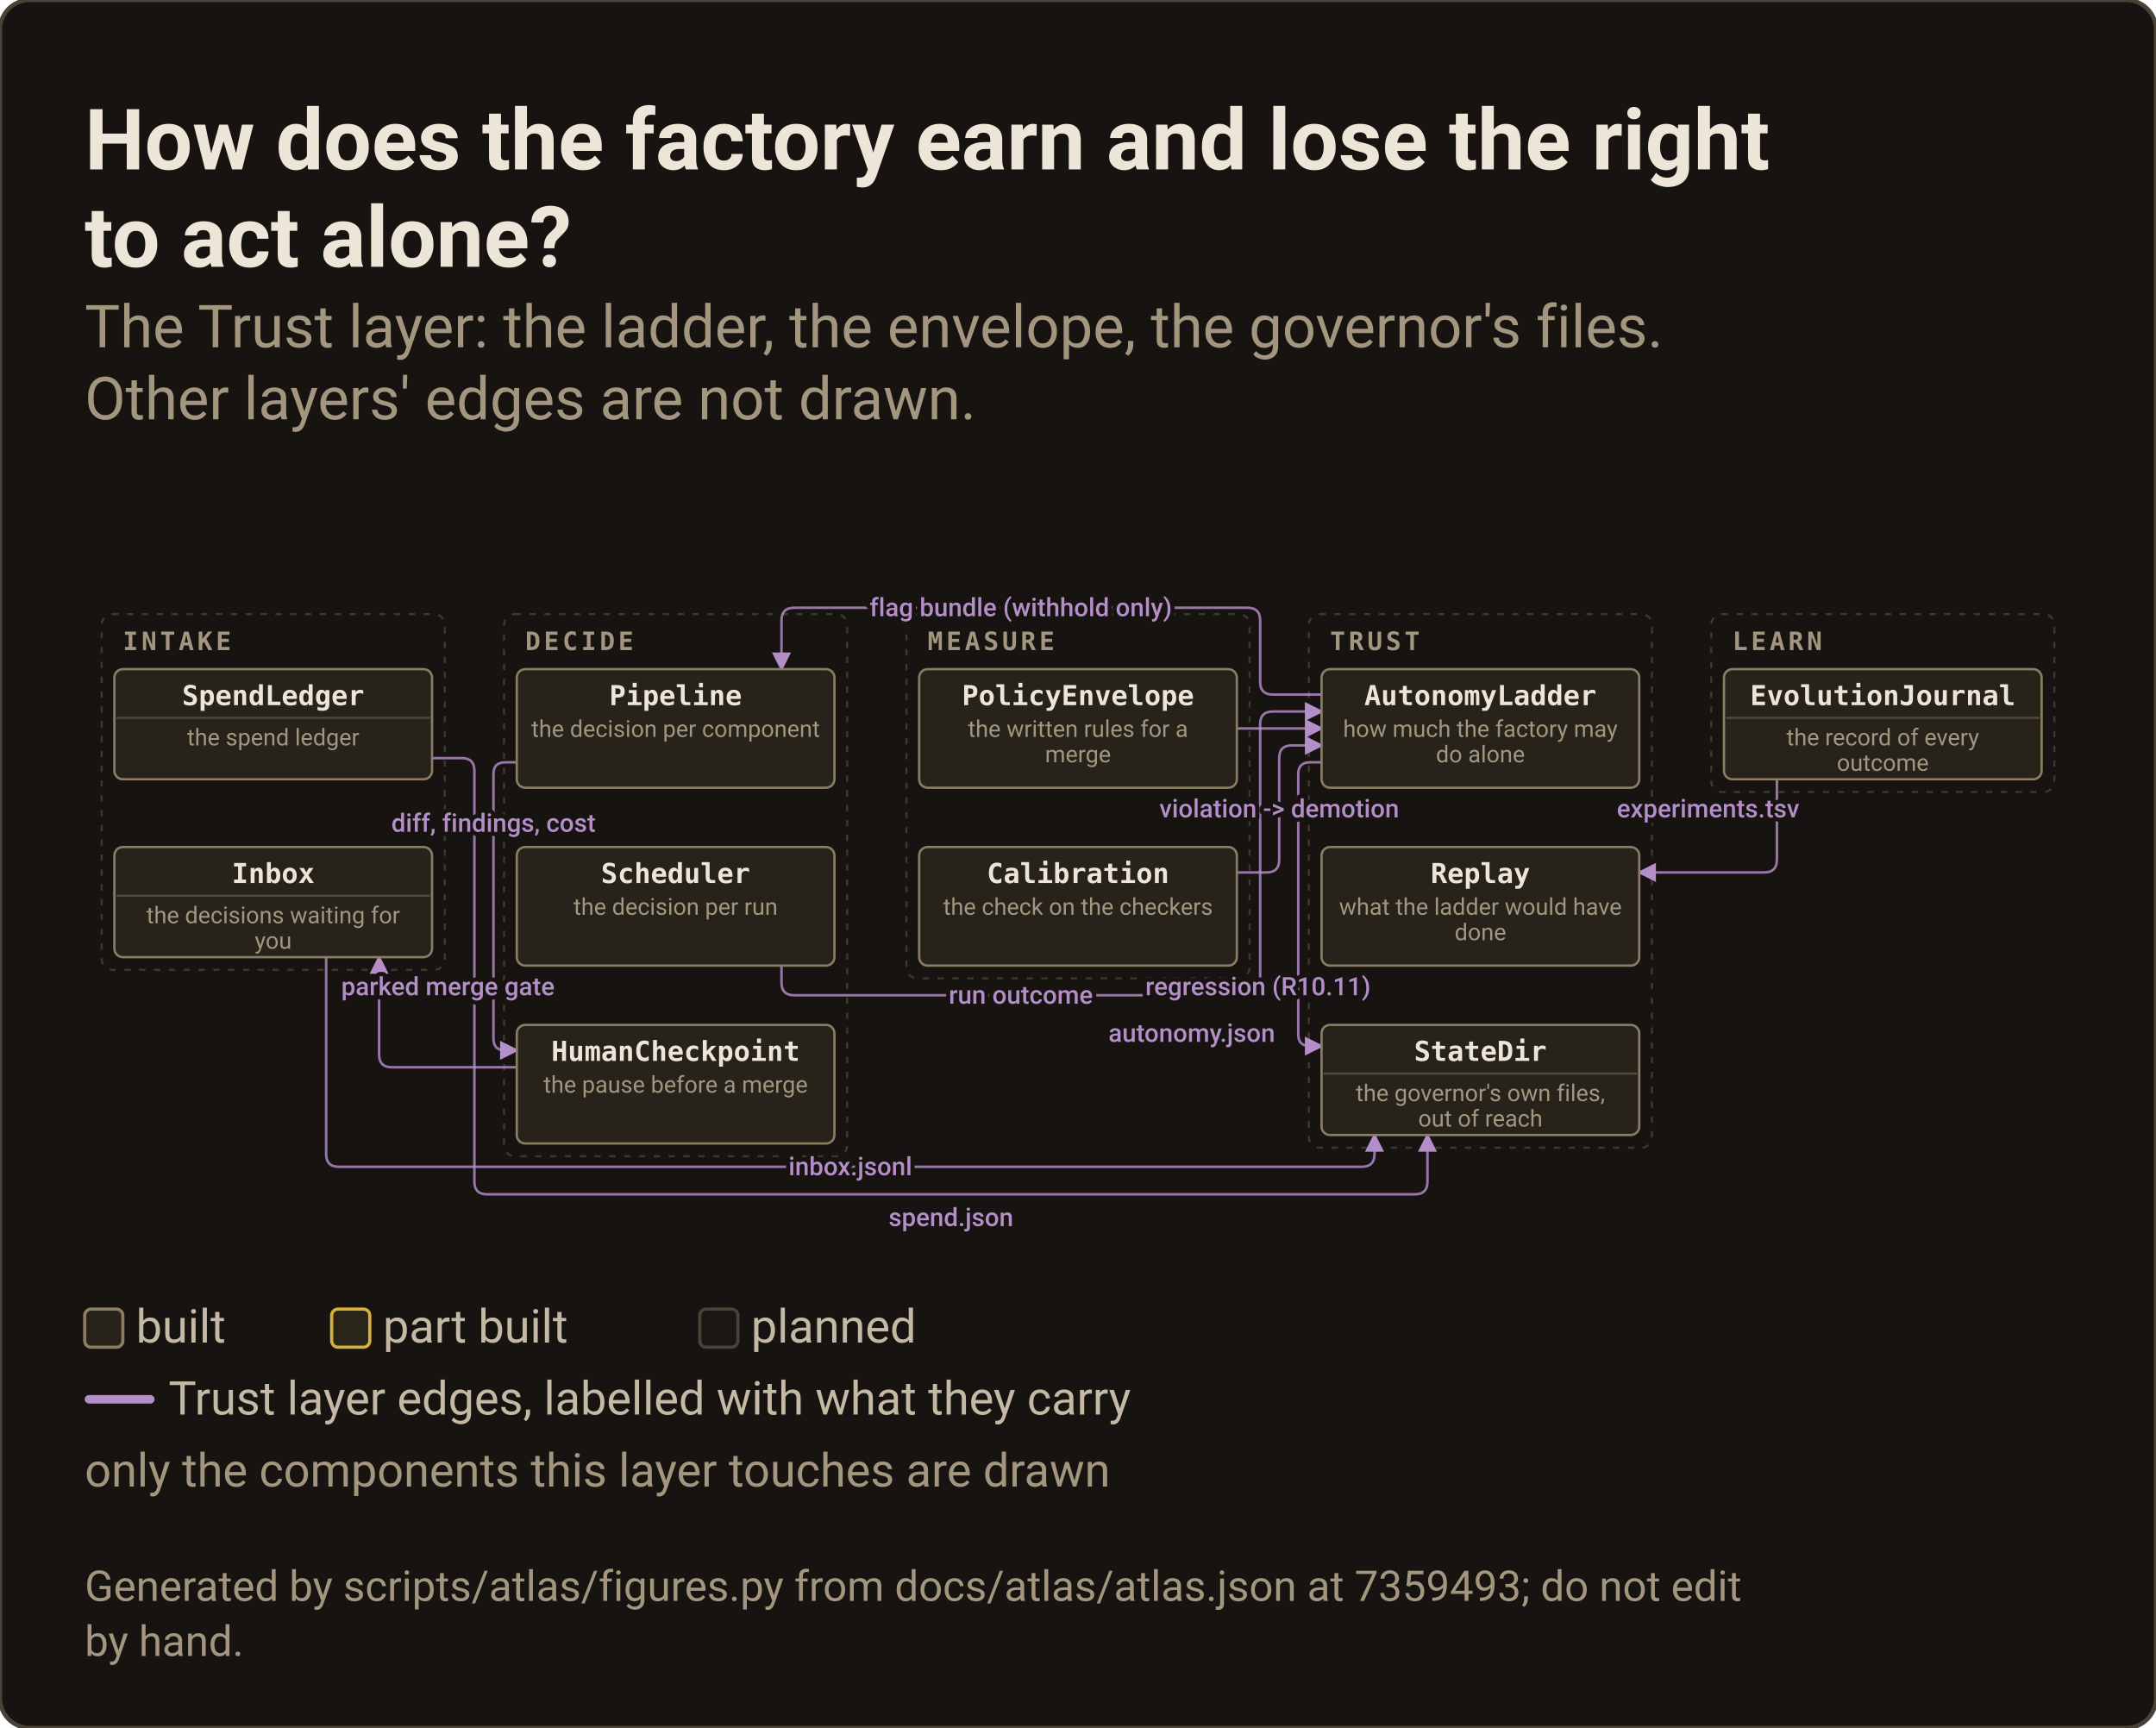
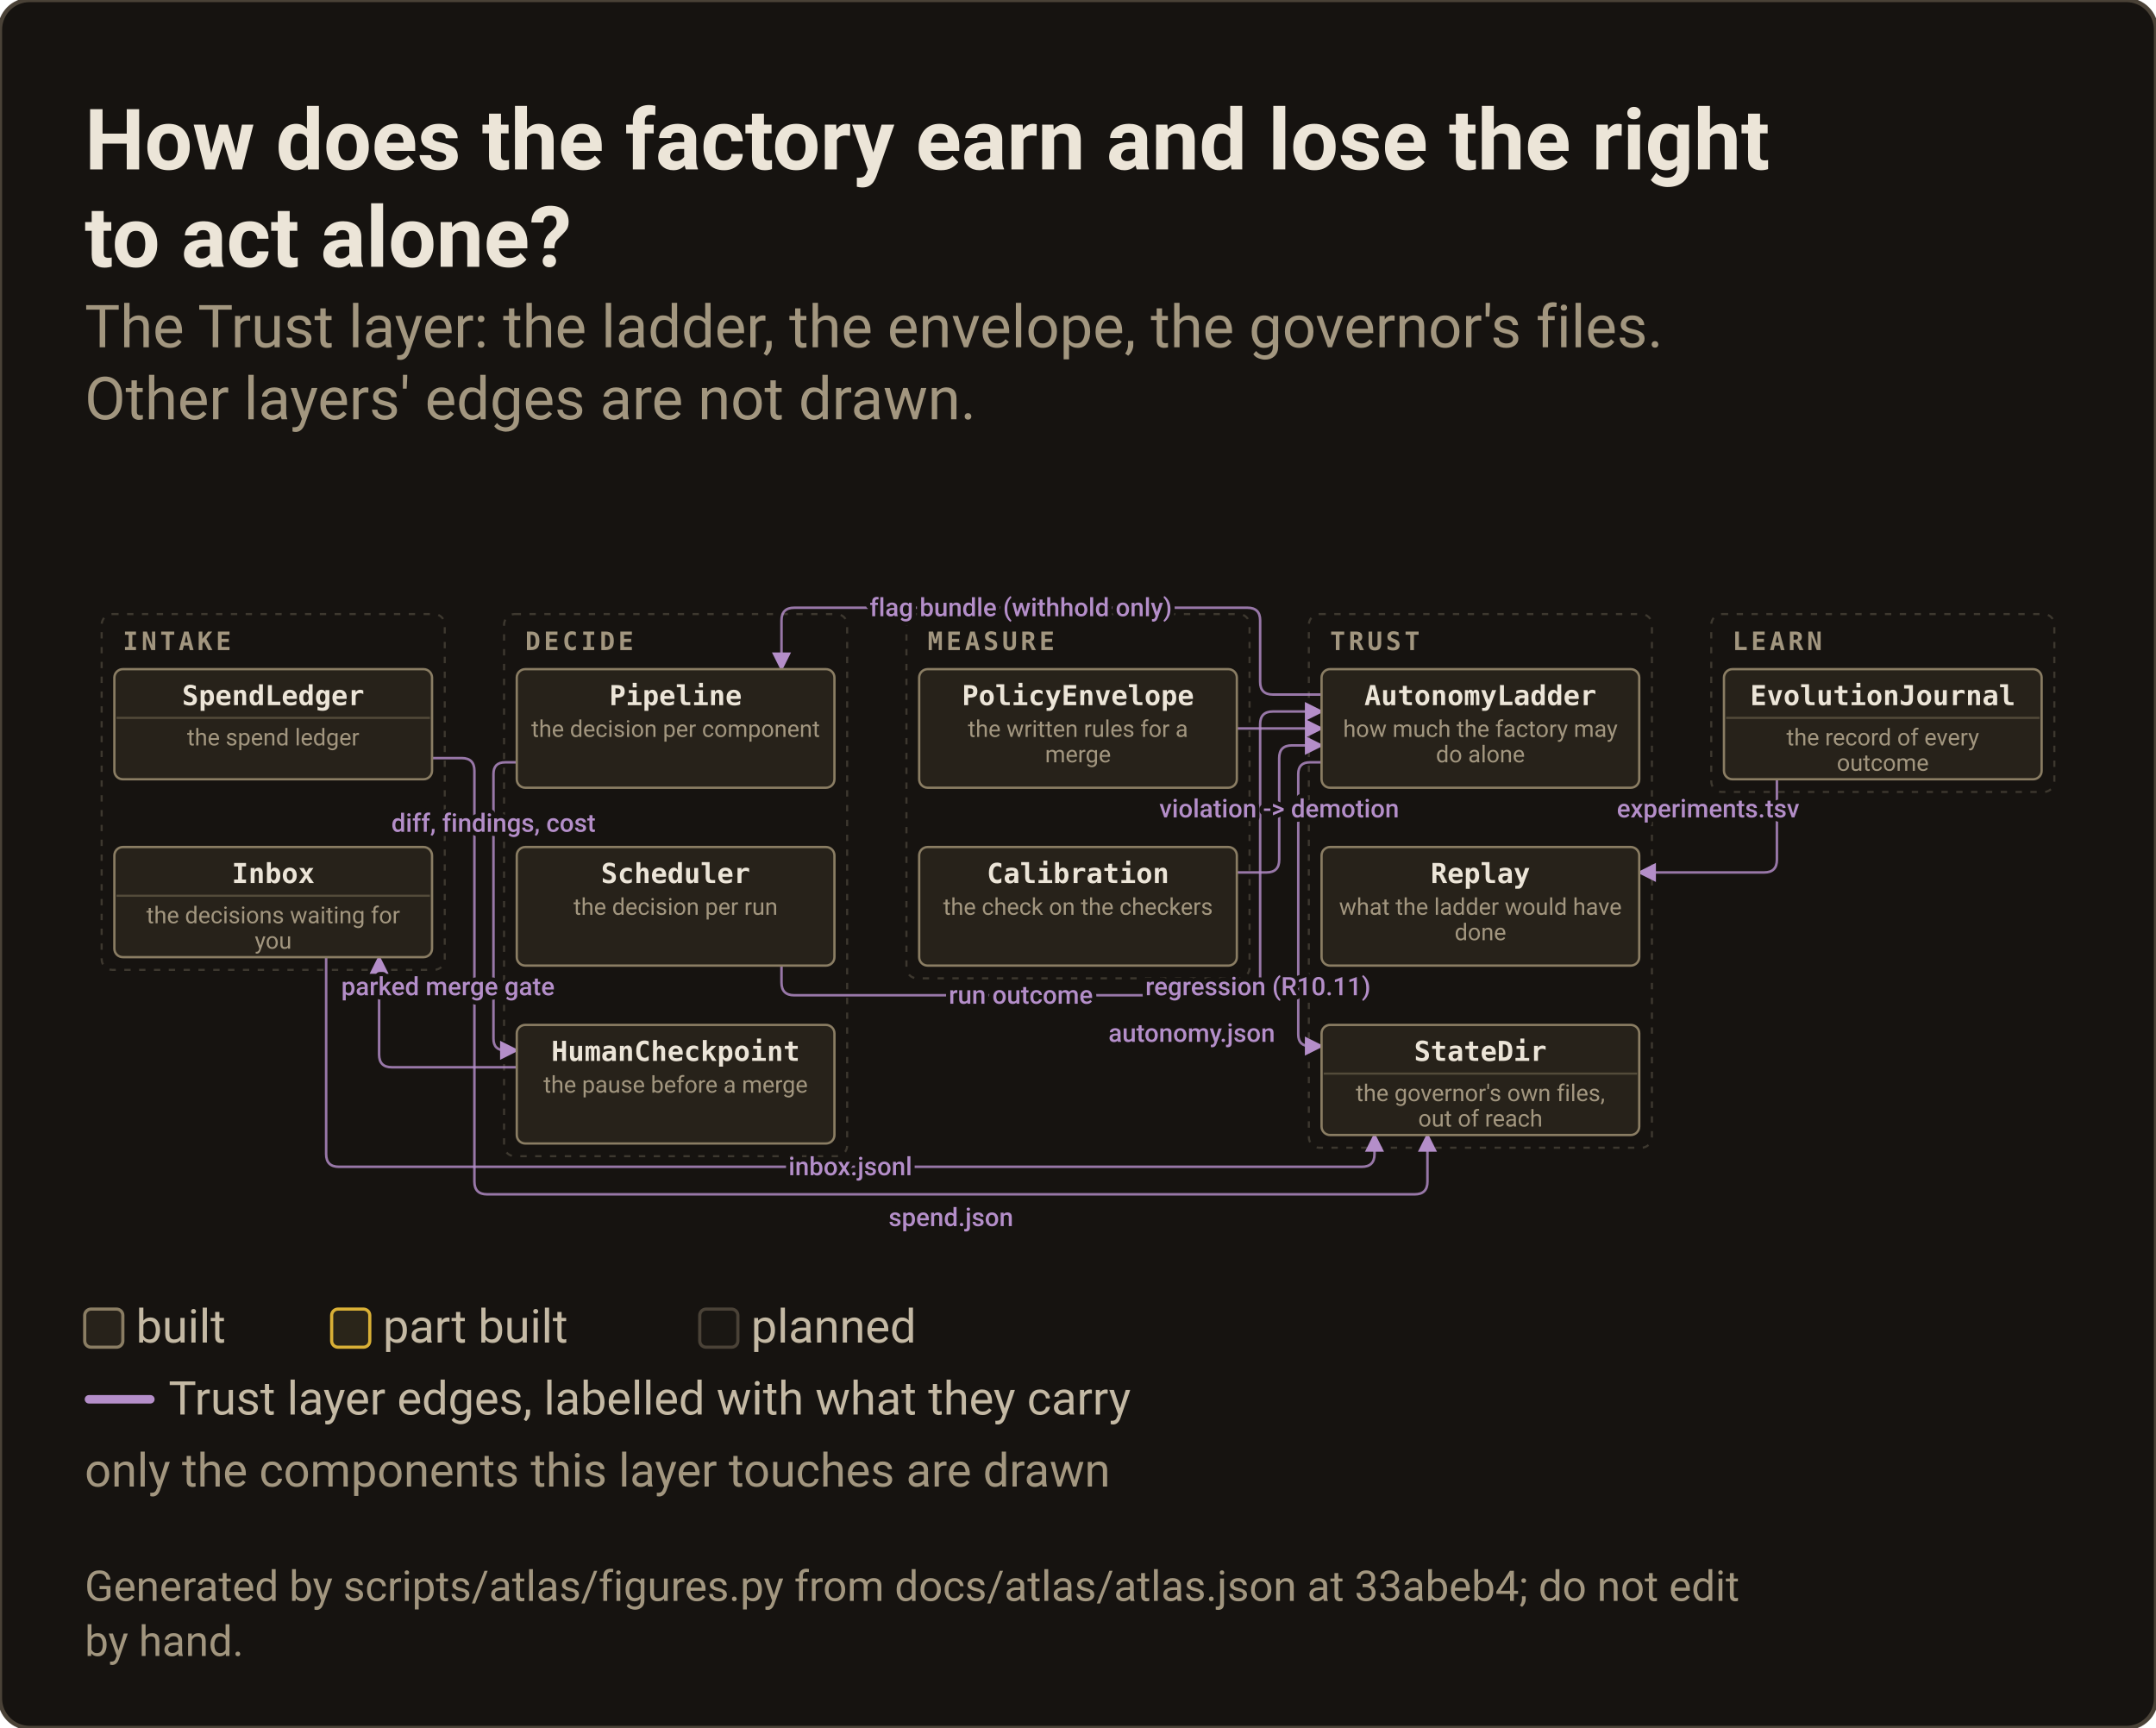
<svg xmlns="http://www.w3.org/2000/svg" width="1018" height="816" viewBox="0 0 1018 816" role="img" aria-label="Trust layer of the kstrl system map">
  <rect x="0" y="0" width="1018" height="816" rx="14" fill="#161310" stroke="#4A4237" stroke-width="2" />
  <text x="40.0" y="80.0" class="c0">How does the factory earn and lose the right</text>
  <text x="40.0" y="126.0" class="c0">to act alone?</text>
  <text x="40.0" y="164.0" class="c1">The Trust layer: the ladder, the envelope, the governor's files.</text>
  <text x="40.0" y="198.0" class="c1">Other layers' edges are not drawn.</text>
  <svg id="map" x="40.0" y="216.0" width="938" height="380" viewBox="0 0 938 380" overflow="visible">
    <defs>
      <marker id="map-m-work" viewBox="0 0 8 8" refX="7" refY="4" markerUnits="userSpaceOnUse" markerWidth="9" markerHeight="9" orient="auto-start-reverse">
        <path d="M0,0 L8,4 L0,8 z" fill="#D9CDB2" />
      </marker>
      <marker id="map-m-measure" viewBox="0 0 8 8" refX="7" refY="4" markerUnits="userSpaceOnUse" markerWidth="9" markerHeight="9" orient="auto-start-reverse">
        <path d="M0,0 L8,4 L0,8 z" fill="#82A7BA" />
      </marker>
      <marker id="map-m-feedback" viewBox="0 0 8 8" refX="7" refY="4" markerUnits="userSpaceOnUse" markerWidth="9" markerHeight="9" orient="auto-start-reverse">
        <path d="M0,0 L8,4 L0,8 z" fill="#E39A86" />
      </marker>
      <marker id="map-m-operator" viewBox="0 0 8 8" refX="7" refY="4" markerUnits="userSpaceOnUse" markerWidth="9" markerHeight="9" orient="auto-start-reverse">
        <path d="M0,0 L8,4 L0,8 z" fill="#DD9BBD" />
      </marker>
      <marker id="map-m-trust" viewBox="0 0 8 8" refX="7" refY="4" markerUnits="userSpaceOnUse" markerWidth="9" markerHeight="9" orient="auto-start-reverse">
        <path d="M0,0 L8,4 L0,8 z" fill="#B48EC9" />
      </marker>
      <marker id="map-m-learn" viewBox="0 0 8 8" refX="7" refY="4" markerUnits="userSpaceOnUse" markerWidth="9" markerHeight="9" orient="auto-start-reverse">
        <path d="M0,0 L8,4 L0,8 z" fill="#86C9A9" />
      </marker>
      <marker id="map-m-record" viewBox="0 0 8 8" refX="7" refY="4" markerUnits="userSpaceOnUse" markerWidth="9" markerHeight="9" orient="auto-start-reverse">
        <path d="M0,0 L8,4 L0,8 z" fill="#B7C27C" />
      </marker>
      <marker id="map-m-change" viewBox="0 0 8 8" refX="7" refY="4" markerUnits="userSpaceOnUse" markerWidth="9" markerHeight="9" orient="auto-start-reverse">
        <path d="M0,0 L8,4 L0,8 z" fill="#E26D5A" />
      </marker>
      <marker id="map-m-reach" viewBox="0 0 8 8" refX="7" refY="4" markerUnits="userSpaceOnUse" markerWidth="9" markerHeight="9" orient="auto-start-reverse">
        <path d="M0,0 L8,4 L0,8 z" fill="#E5A84F" />
      </marker>
    </defs>
    <style>#map .node.quiet{opacity:.42}#map .node.planned{opacity:.5}#map .node.planned.quiet{opacity:.3}#map .node.meas .node__box{stroke:#82A7BA;stroke-width:2.2}#map .node.acts .node__box{stroke:#E5A84F;stroke-width:2.4}#map .node__ring{display:none;fill:none;stroke:#82A7BA;stroke-width:1.6}#map .node.meas .node__ring{display:inline}#map .flow.planned{opacity:.35}#map .flowlbl.planned{opacity:.5}#map .flow.off,#map .flowlbl.off{display:none}#map .flow.hot{opacity:1;stroke-opacity:1;stroke-width:2.6}#map .flowlbl.hot{opacity:1}</style>
    <rect x="8.0" y="74.0" width="162.0" height="168.0" rx="5" fill="none" stroke="#A2967F" stroke-opacity=".28" stroke-width="1" stroke-dasharray="3 4" />
    <text x="18.0" y="91.0" class="t1">INTAKE</text>
    <rect x="198.0" y="74.0" width="162.0" height="256.0" rx="5" fill="none" stroke="#A2967F" stroke-opacity=".28" stroke-width="1" stroke-dasharray="3 4" />
    <text x="208.0" y="91.0" class="t1">DECIDE</text>
    <rect x="388.0" y="74.0" width="162.0" height="172.0" rx="5" fill="none" stroke="#A2967F" stroke-opacity=".28" stroke-width="1" stroke-dasharray="3 4" />
    <text x="398.0" y="91.0" class="t1">MEASURE</text>
    <rect x="578.0" y="74.0" width="162.0" height="252.0" rx="5" fill="none" stroke="#A2967F" stroke-opacity=".28" stroke-width="1" stroke-dasharray="3 4" />
    <text x="588.0" y="91.0" class="t1">TRUST</text>
    <rect x="768.0" y="74.0" width="162.0" height="84.0" rx="5" fill="none" stroke="#A2967F" stroke-opacity=".28" stroke-width="1" stroke-dasharray="3 4" />
    <text x="778.0" y="91.0" class="t1">LEARN</text>
    <g data-layer="flow">
      <path id="map-f44" class="flow trust" data-edge="44" data-from="Pipeline" data-to="HumanCheckpoint" data-art="diff, findings, cost" data-kind="trust" data-layer="trust" d="M 204.0 144.0 L 198.5 144.0 Q 193.0 144.0 193.0 149.5 L 193.0 274.5 Q 193.0 280.0 198.5 280.0 L 204.0 280.0" fill="none" stroke="#B48EC9" stroke-opacity="0.82" stroke-width="1.2" stroke-linecap="round" marker-end="url(#map-m-trust)" />
      <path id="map-f46" class="flow trust" data-edge="46" data-from="HumanCheckpoint" data-to="Inbox" data-art="parked merge gate" data-kind="trust" data-layer="trust" d="M 204.0 288.0 L 145.0 288.0 Q 139.0 288.0 139.0 282.0 L 139.0 236.0" fill="none" stroke="#B48EC9" stroke-opacity="0.82" stroke-width="1.2" stroke-linecap="round" marker-end="url(#map-m-trust)" />
      <path id="map-f48" class="flow trust" data-edge="48" data-from="Scheduler" data-to="AutonomyLadder" data-art="run outcome" data-kind="trust" data-layer="trust" d="M 329.0 240.0 L 329.0 248.0 Q 329.0 254.0 335.0 254.0 L 549.0 254.0 Q 555.0 254.0 555.0 248.0 L 555.0 126.0 Q 555.0 120.0 561.0 120.0 L 584.0 120.0" fill="none" stroke="#B48EC9" stroke-opacity="0.82" stroke-width="1.2" stroke-linecap="round" marker-end="url(#map-m-trust)" />
      <path id="map-f49" class="flow trust" data-edge="49" data-from="AutonomyLadder" data-to="Pipeline" data-art="flag bundle (withhold only)" data-kind="trust" data-layer="trust" d="M 584.0 112.0 L 561.0 112.0 Q 555.0 112.0 555.0 106.0 L 555.0 77.0 Q 555.0 71.0 549.0 71.0 L 335.0 71.0 Q 329.0 71.0 329.0 77.0 L 329.0 100.0" fill="none" stroke="#B48EC9" stroke-opacity="0.82" stroke-width="1.2" stroke-linecap="round" marker-end="url(#map-m-trust)" />
      <path id="map-f50" class="flow trust" data-edge="50" data-from="PolicyEnvelope" data-to="AutonomyLadder" data-art="violation -&gt; demotion" data-kind="trust" data-layer="trust" d="M 544.0 128.0 L 584.0 128.0" fill="none" stroke="#B48EC9" stroke-opacity="0.82" stroke-width="1.2" stroke-linecap="round" marker-end="url(#map-m-trust)" />
      <path id="map-f51" class="flow trust" data-edge="51" data-from="Calibration" data-to="AutonomyLadder" data-art="regression (R10.11)" data-kind="trust" data-layer="trust" d="M 544.0 196.0 L 558.0 196.0 Q 564.0 196.0 564.0 190.0 L 564.0 142.0 Q 564.0 136.0 570.0 136.0 L 584.0 136.0" fill="none" stroke="#B48EC9" stroke-opacity="0.82" stroke-width="1.2" stroke-linecap="round" marker-end="url(#map-m-trust)" />
      <path id="map-f52" class="flow trust" data-edge="52" data-from="AutonomyLadder" data-to="StateDir" data-art="autonomy.json" data-kind="trust" data-layer="trust" d="M 584.0 144.0 L 578.5 144.0 Q 573.0 144.0 573.0 149.5 L 573.0 272.5 Q 573.0 278.0 578.5 278.0 L 584.0 278.0" fill="none" stroke="#B48EC9" stroke-opacity="0.82" stroke-width="1.2" stroke-linecap="round" marker-end="url(#map-m-trust)" />
      <path id="map-f53" class="flow trust" data-edge="53" data-from="SpendLedger" data-to="StateDir" data-art="spend.json" data-kind="trust" data-layer="trust" d="M 164.0 142.0 L 178.0 142.0 Q 184.0 142.0 184.0 148.0 L 184.0 342.0 Q 184.0 348.0 190.0 348.0 L 628.0 348.0 Q 634.0 348.0 634.0 342.0 L 634.0 320.0" fill="none" stroke="#B48EC9" stroke-opacity="0.82" stroke-width="1.2" stroke-linecap="round" marker-end="url(#map-m-trust)" />
      <path id="map-f54" class="flow trust" data-edge="54" data-from="Inbox" data-to="StateDir" data-art="inbox.jsonl" data-kind="trust" data-layer="trust" d="M 114.0 236.0 L 114.0 329.0 Q 114.0 335.0 120.0 335.0 L 603.0 335.0 Q 609.0 335.0 609.0 329.0 L 609.0 320.0" fill="none" stroke="#B48EC9" stroke-opacity="0.82" stroke-width="1.2" stroke-linecap="round" marker-end="url(#map-m-trust)" />
      <path id="map-f57" class="flow trust" data-edge="57" data-from="EvolutionJournal" data-to="Replay" data-art="experiments.tsv" data-kind="trust" data-layer="trust" d="M 799.0 152.0 L 799.0 190.0 Q 799.0 196.0 793.0 196.0 L 734.0 196.0" fill="none" stroke="#B48EC9" stroke-opacity="0.82" stroke-width="1.2" stroke-linecap="round" marker-end="url(#map-m-trust)" />
    </g>
    <g class="node built" data-id="SpendLedger" data-kind="store" data-state="built" data-region="intake" role="button" tabindex="0" aria-label="SpendLedger, the spend ledger, built">
      <rect class="node__box" x="14.0" y="100.0" width="150.0" height="52.0" rx="4.0" fill="#27221A" stroke="#8A7D63" stroke-width="1.1" />
      <rect class="node__ring" x="17.0" y="103.0" width="144.0" height="46.0" rx="3.0" />
      <text x="89.0" y="117.0" class="t2">SpendLedger</text>
      <line x1="15.0" y1="123.0" x2="163.0" y2="123.0" stroke="#8A7D63" stroke-opacity=".45" stroke-width="1" />
      <g data-layer="job">
        <text x="89.0" y="136.0" class="t3">the spend ledger</text>
      </g>
    </g>
    <g class="node built" data-id="Inbox" data-kind="store" data-state="built" data-region="intake" role="button" tabindex="0" aria-label="Inbox, the decisions waiting for you, built">
      <rect class="node__box" x="14.0" y="184.0" width="150.0" height="52.0" rx="4.0" fill="#27221A" stroke="#8A7D63" stroke-width="1.1" />
      <rect class="node__ring" x="17.0" y="187.0" width="144.0" height="46.0" rx="3.0" />
      <text x="89.0" y="201.0" class="t2">Inbox</text>
      <line x1="15.0" y1="207.0" x2="163.0" y2="207.0" stroke="#8A7D63" stroke-opacity=".45" stroke-width="1" />
      <g data-layer="job">
        <text x="89.0" y="220.0" class="t3">the decisions waiting for</text>
        <text x="89.0" y="232.0" class="t3">you</text>
      </g>
    </g>
    <g class="node built" data-id="PolicyEnvelope" data-kind="component" data-state="built" data-region="measure" role="button" tabindex="0" aria-label="PolicyEnvelope, the written rules for a merge, built">
      <rect class="node__box" x="394.0" y="100.0" width="150.0" height="56.0" rx="4.0" fill="#27221A" stroke="#8A7D63" stroke-width="1.1" />
      <rect class="node__ring" x="397.0" y="103.0" width="144.0" height="50.0" rx="3.0" />
      <text x="469.0" y="117.0" class="t2">PolicyEnvelope</text>
      <g data-layer="job">
        <text x="469.0" y="132.0" class="t3">the written rules for a</text>
        <text x="469.0" y="144.0" class="t3">merge</text>
      </g>
    </g>
    <g class="node built" data-id="Calibration" data-kind="component" data-state="built" data-region="measure" role="button" tabindex="0" aria-label="Calibration, the check on the checkers, built">
      <rect class="node__box" x="394.0" y="184.0" width="150.0" height="56.0" rx="4.0" fill="#27221A" stroke="#8A7D63" stroke-width="1.1" />
      <rect class="node__ring" x="397.0" y="187.0" width="144.0" height="50.0" rx="3.0" />
      <text x="469.0" y="201.0" class="t2">Calibration</text>
      <g data-layer="job">
        <text x="469.0" y="216.0" class="t3">the check on the checkers</text>
      </g>
    </g>
    <g class="node built" data-id="Pipeline" data-kind="component" data-state="built" data-region="decide" role="button" tabindex="0" aria-label="Pipeline, the decision per component, built">
      <rect class="node__box" x="204.0" y="100.0" width="150.0" height="56.0" rx="4.0" fill="#27221A" stroke="#8A7D63" stroke-width="1.1" />
      <rect class="node__ring" x="207.0" y="103.0" width="144.0" height="50.0" rx="3.0" />
      <text x="279.0" y="117.0" class="t2">Pipeline</text>
      <g data-layer="job">
        <text x="279.0" y="132.0" class="t3">the decision per component</text>
      </g>
    </g>
    <g class="node built" data-id="Scheduler" data-kind="component" data-state="built" data-region="decide" role="button" tabindex="0" aria-label="Scheduler, the decision per run, built">
      <rect class="node__box" x="204.0" y="184.0" width="150.0" height="56.0" rx="4.0" fill="#27221A" stroke="#8A7D63" stroke-width="1.1" />
      <rect class="node__ring" x="207.0" y="187.0" width="144.0" height="50.0" rx="3.0" />
      <text x="279.0" y="201.0" class="t2">Scheduler</text>
      <g data-layer="job">
        <text x="279.0" y="216.0" class="t3">the decision per run</text>
      </g>
    </g>
    <g class="node built" data-id="HumanCheckpoint" data-kind="component" data-state="built" data-region="decide" role="button" tabindex="0" aria-label="HumanCheckpoint, the pause before a merge, built">
      <rect class="node__box" x="204.0" y="268.0" width="150.0" height="56.0" rx="4.0" fill="#27221A" stroke="#8A7D63" stroke-width="1.1" />
      <rect class="node__ring" x="207.0" y="271.0" width="144.0" height="50.0" rx="3.0" />
      <text x="279.0" y="285.0" class="t2">HumanCheckpoint</text>
      <g data-layer="job">
        <text x="279.0" y="300.0" class="t3">the pause before a merge</text>
      </g>
    </g>
    <g class="node built" data-id="AutonomyLadder" data-kind="component" data-state="built" data-region="trust" role="button" tabindex="0" aria-label="AutonomyLadder, how much the factory may do alone, built">
      <rect class="node__box" x="584.0" y="100.0" width="150.0" height="56.0" rx="4.0" fill="#27221A" stroke="#8A7D63" stroke-width="1.1" />
      <rect class="node__ring" x="587.0" y="103.0" width="144.0" height="50.0" rx="3.0" />
      <text x="659.0" y="117.0" class="t2">AutonomyLadder</text>
      <g data-layer="job">
        <text x="659.0" y="132.0" class="t3">how much the factory may</text>
        <text x="659.0" y="144.0" class="t3">do alone</text>
      </g>
    </g>
    <g class="node built" data-id="Replay" data-kind="component" data-state="built" data-region="trust" role="button" tabindex="0" aria-label="Replay, what the ladder would have done, built">
      <rect class="node__box" x="584.0" y="184.0" width="150.0" height="56.0" rx="4.0" fill="#27221A" stroke="#8A7D63" stroke-width="1.1" />
      <rect class="node__ring" x="587.0" y="187.0" width="144.0" height="50.0" rx="3.0" />
      <text x="659.0" y="201.0" class="t2">Replay</text>
      <g data-layer="job">
        <text x="659.0" y="216.0" class="t3">what the ladder would have</text>
        <text x="659.0" y="228.0" class="t3">done</text>
      </g>
    </g>
    <g class="node built" data-id="StateDir" data-kind="store" data-state="built" data-region="trust" role="button" tabindex="0" aria-label="StateDir, the governor's own files, out of reach, built">
      <rect class="node__box" x="584.0" y="268.0" width="150.0" height="52.0" rx="4.0" fill="#27221A" stroke="#8A7D63" stroke-width="1.1" />
      <rect class="node__ring" x="587.0" y="271.0" width="144.0" height="46.0" rx="3.0" />
      <text x="659.0" y="285.0" class="t2">StateDir</text>
      <line x1="585.0" y1="291.0" x2="733.0" y2="291.0" stroke="#8A7D63" stroke-opacity=".45" stroke-width="1" />
      <g data-layer="job">
        <text x="659.0" y="304.0" class="t3">the governor's own files,</text>
        <text x="659.0" y="316.0" class="t3">out of reach</text>
      </g>
    </g>
    <g class="node built" data-id="EvolutionJournal" data-kind="store" data-state="built" data-region="learn" role="button" tabindex="0" aria-label="EvolutionJournal, the record of every outcome, built">
      <rect class="node__box" x="774.0" y="100.0" width="150.0" height="52.0" rx="4.0" fill="#27221A" stroke="#8A7D63" stroke-width="1.1" />
      <rect class="node__ring" x="777.0" y="103.0" width="144.0" height="46.0" rx="3.0" />
      <text x="849.0" y="117.0" class="t2">EvolutionJournal</text>
      <line x1="775.0" y1="123.0" x2="923.0" y2="123.0" stroke="#8A7D63" stroke-opacity=".45" stroke-width="1" />
      <g data-layer="job">
        <text x="849.0" y="136.0" class="t3">the record of every</text>
        <text x="849.0" y="148.0" class="t3">outcome</text>
      </g>
    </g>
    <g data-layer="flow">
      <g class="flowlbl trust" data-edge="44" data-from="Pipeline" data-to="HumanCheckpoint" data-layer="trust">
        <text x="193.0" y="176.8" class="t0">diff, findings, cost</text>
      </g>
      <g class="flowlbl trust" data-edge="46" data-from="HumanCheckpoint" data-to="Inbox" data-layer="trust">
        <text x="171.5" y="254.0" class="t0">parked merge gate</text>
      </g>
      <g class="flowlbl trust" data-edge="48" data-from="Scheduler" data-to="AutonomyLadder" data-layer="trust">
        <text x="442.0" y="258.0" class="t0">run outcome</text>
      </g>
      <g class="flowlbl trust" data-edge="49" data-from="AutonomyLadder" data-to="Pipeline" data-layer="trust">
        <text x="442.0" y="75.0" class="t0">flag bundle (withhold only)</text>
      </g>
      <g class="flowlbl trust" data-edge="50" data-from="PolicyEnvelope" data-to="AutonomyLadder" data-layer="trust">
        <text x="564.0" y="170.0" class="t0">violation -&gt; demotion</text>
      </g>
      <g class="flowlbl trust" data-edge="51" data-from="Calibration" data-to="AutonomyLadder" data-layer="trust">
        <text x="554.0" y="254.0" class="t0">regression (R10.11)</text>
      </g>
      <g class="flowlbl trust" data-edge="52" data-from="AutonomyLadder" data-to="StateDir" data-layer="trust">
        <text x="522.7" y="276.0" class="t0">autonomy.json</text>
      </g>
      <g class="flowlbl trust" data-edge="53" data-from="SpendLedger" data-to="StateDir" data-layer="trust">
        <text x="409.0" y="363.0" class="t0">spend.json</text>
      </g>
      <g class="flowlbl trust" data-edge="54" data-from="Inbox" data-to="StateDir" data-layer="trust">
        <text x="361.5" y="339.0" class="t0">inbox.jsonl</text>
      </g>
      <g class="flowlbl trust" data-edge="57" data-from="EvolutionJournal" data-to="Replay" data-layer="trust">
        <text x="766.5" y="170.0" class="t0">experiments.tsv</text>
      </g>
    </g>
    <style>#map .t0{font-family:ui-sans-serif,system-ui,-apple-system,"SF Pro Text","Segoe UI",Roboto,"Helvetica Neue",Arial,sans-serif;font-size:12.0px;font-weight:500;fill:#B48EC9;text-anchor:middle;paint-order:stroke;stroke:#161310;stroke-width:4;stroke-linejoin:round}#map .t1{font-family:ui-monospace,"SF Mono",SFMono-Regular,"JetBrains Mono",Menlo,Consolas,monospace;font-size:12.0px;font-weight:600;fill:#A2967F;text-anchor:start;letter-spacing:.13em}#map .t2{font-family:ui-monospace,"SF Mono",SFMono-Regular,"JetBrains Mono",Menlo,Consolas,monospace;font-size:13.0px;font-weight:600;fill:#ECE5D8;text-anchor:middle}#map .t3{font-family:ui-sans-serif,system-ui,-apple-system,"SF Pro Text","Segoe UI",Roboto,"Helvetica Neue",Arial,sans-serif;font-size:11.0px;font-weight:400;fill:#A2967F;text-anchor:middle}</style>
  </svg>
  <rect x="40.0" y="618.2" width="18" height="18" rx="3" fill="#27221A" stroke="#8A7D63" stroke-width="1.5" />
  <text x="64.2" y="634.0" class="c2">built</text>
  <rect x="156.6" y="618.2" width="18" height="18" rx="3" fill="#2A2519" stroke="#D9B036" stroke-width="1.5" />
  <text x="180.8" y="634.0" class="c2">part built</text>
  <rect x="330.4" y="618.2" width="18" height="18" rx="3" fill="#1A1713" stroke="#4A4237" stroke-width="1.5" />
  <text x="354.6" y="634.0" class="c2">planned</text>
  <rect x="40.0" y="658.8" width="33" height="4" rx="2" fill="#B48EC9" />
  <text x="79.6" y="668.0" class="c2">Trust layer edges, labelled with what they carry</text>
  <text x="40.0" y="702.0" class="c3">only the components this layer touches are drawn</text>
-   <text x="40.0" y="756.0" class="c4">Generated by scripts/atlas/figures.py from docs/atlas/atlas.json at 7359493; do not edit</text>
+   <text x="40.0" y="756.0" class="c4">Generated by scripts/atlas/figures.py from docs/atlas/atlas.json at 33abeb4; do not edit</text>
  <text x="40.0" y="782.0" class="c4">by hand.</text>
  <style>.c0{font-family:ui-sans-serif,system-ui,-apple-system,"SF Pro Text","Segoe UI",Roboto,"Helvetica Neue",Arial,sans-serif;font-size:40.0px;font-weight:600;fill:#ECE5D8;text-anchor:start}.c1{font-family:ui-sans-serif,system-ui,-apple-system,"SF Pro Text","Segoe UI",Roboto,"Helvetica Neue",Arial,sans-serif;font-size:28.0px;font-weight:400;fill:#A2967F;text-anchor:start}.c2{font-family:ui-sans-serif,system-ui,-apple-system,"SF Pro Text","Segoe UI",Roboto,"Helvetica Neue",Arial,sans-serif;font-size:22.0px;font-weight:400;fill:#C4B9A4;text-anchor:start}.c3{font-family:ui-sans-serif,system-ui,-apple-system,"SF Pro Text","Segoe UI",Roboto,"Helvetica Neue",Arial,sans-serif;font-size:22.0px;font-weight:400;fill:#A2967F;text-anchor:start}.c4{font-family:ui-sans-serif,system-ui,-apple-system,"SF Pro Text","Segoe UI",Roboto,"Helvetica Neue",Arial,sans-serif;font-size:20.0px;font-weight:400;fill:#A2967F;text-anchor:start}</style>
</svg>
